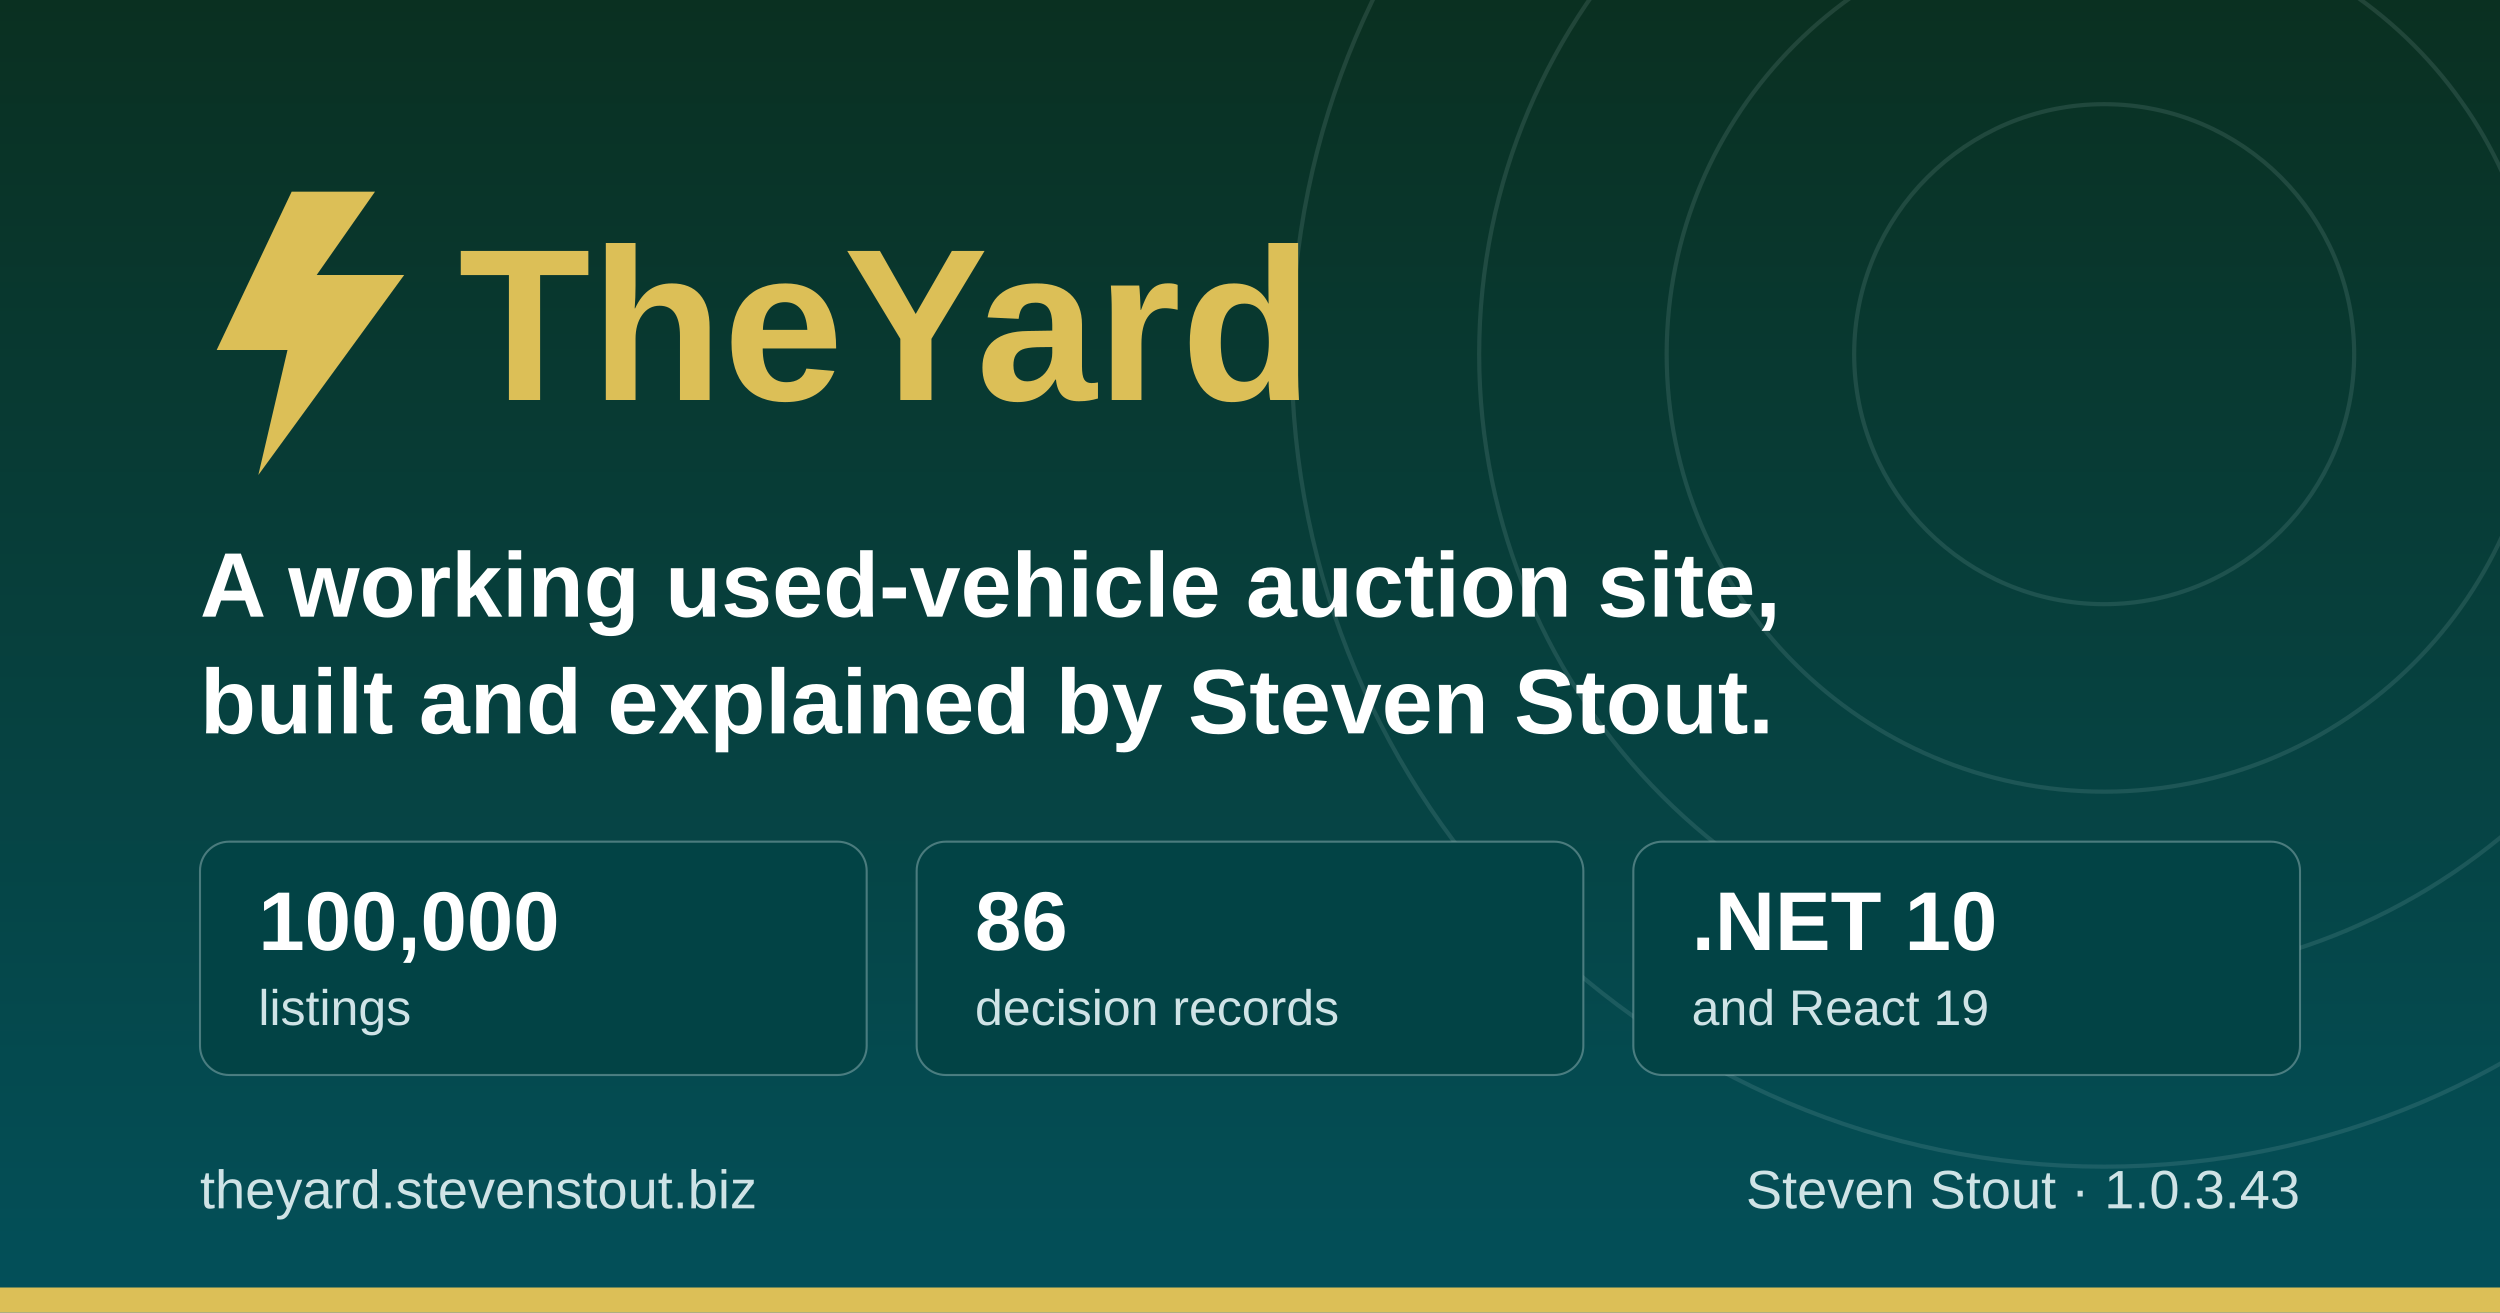
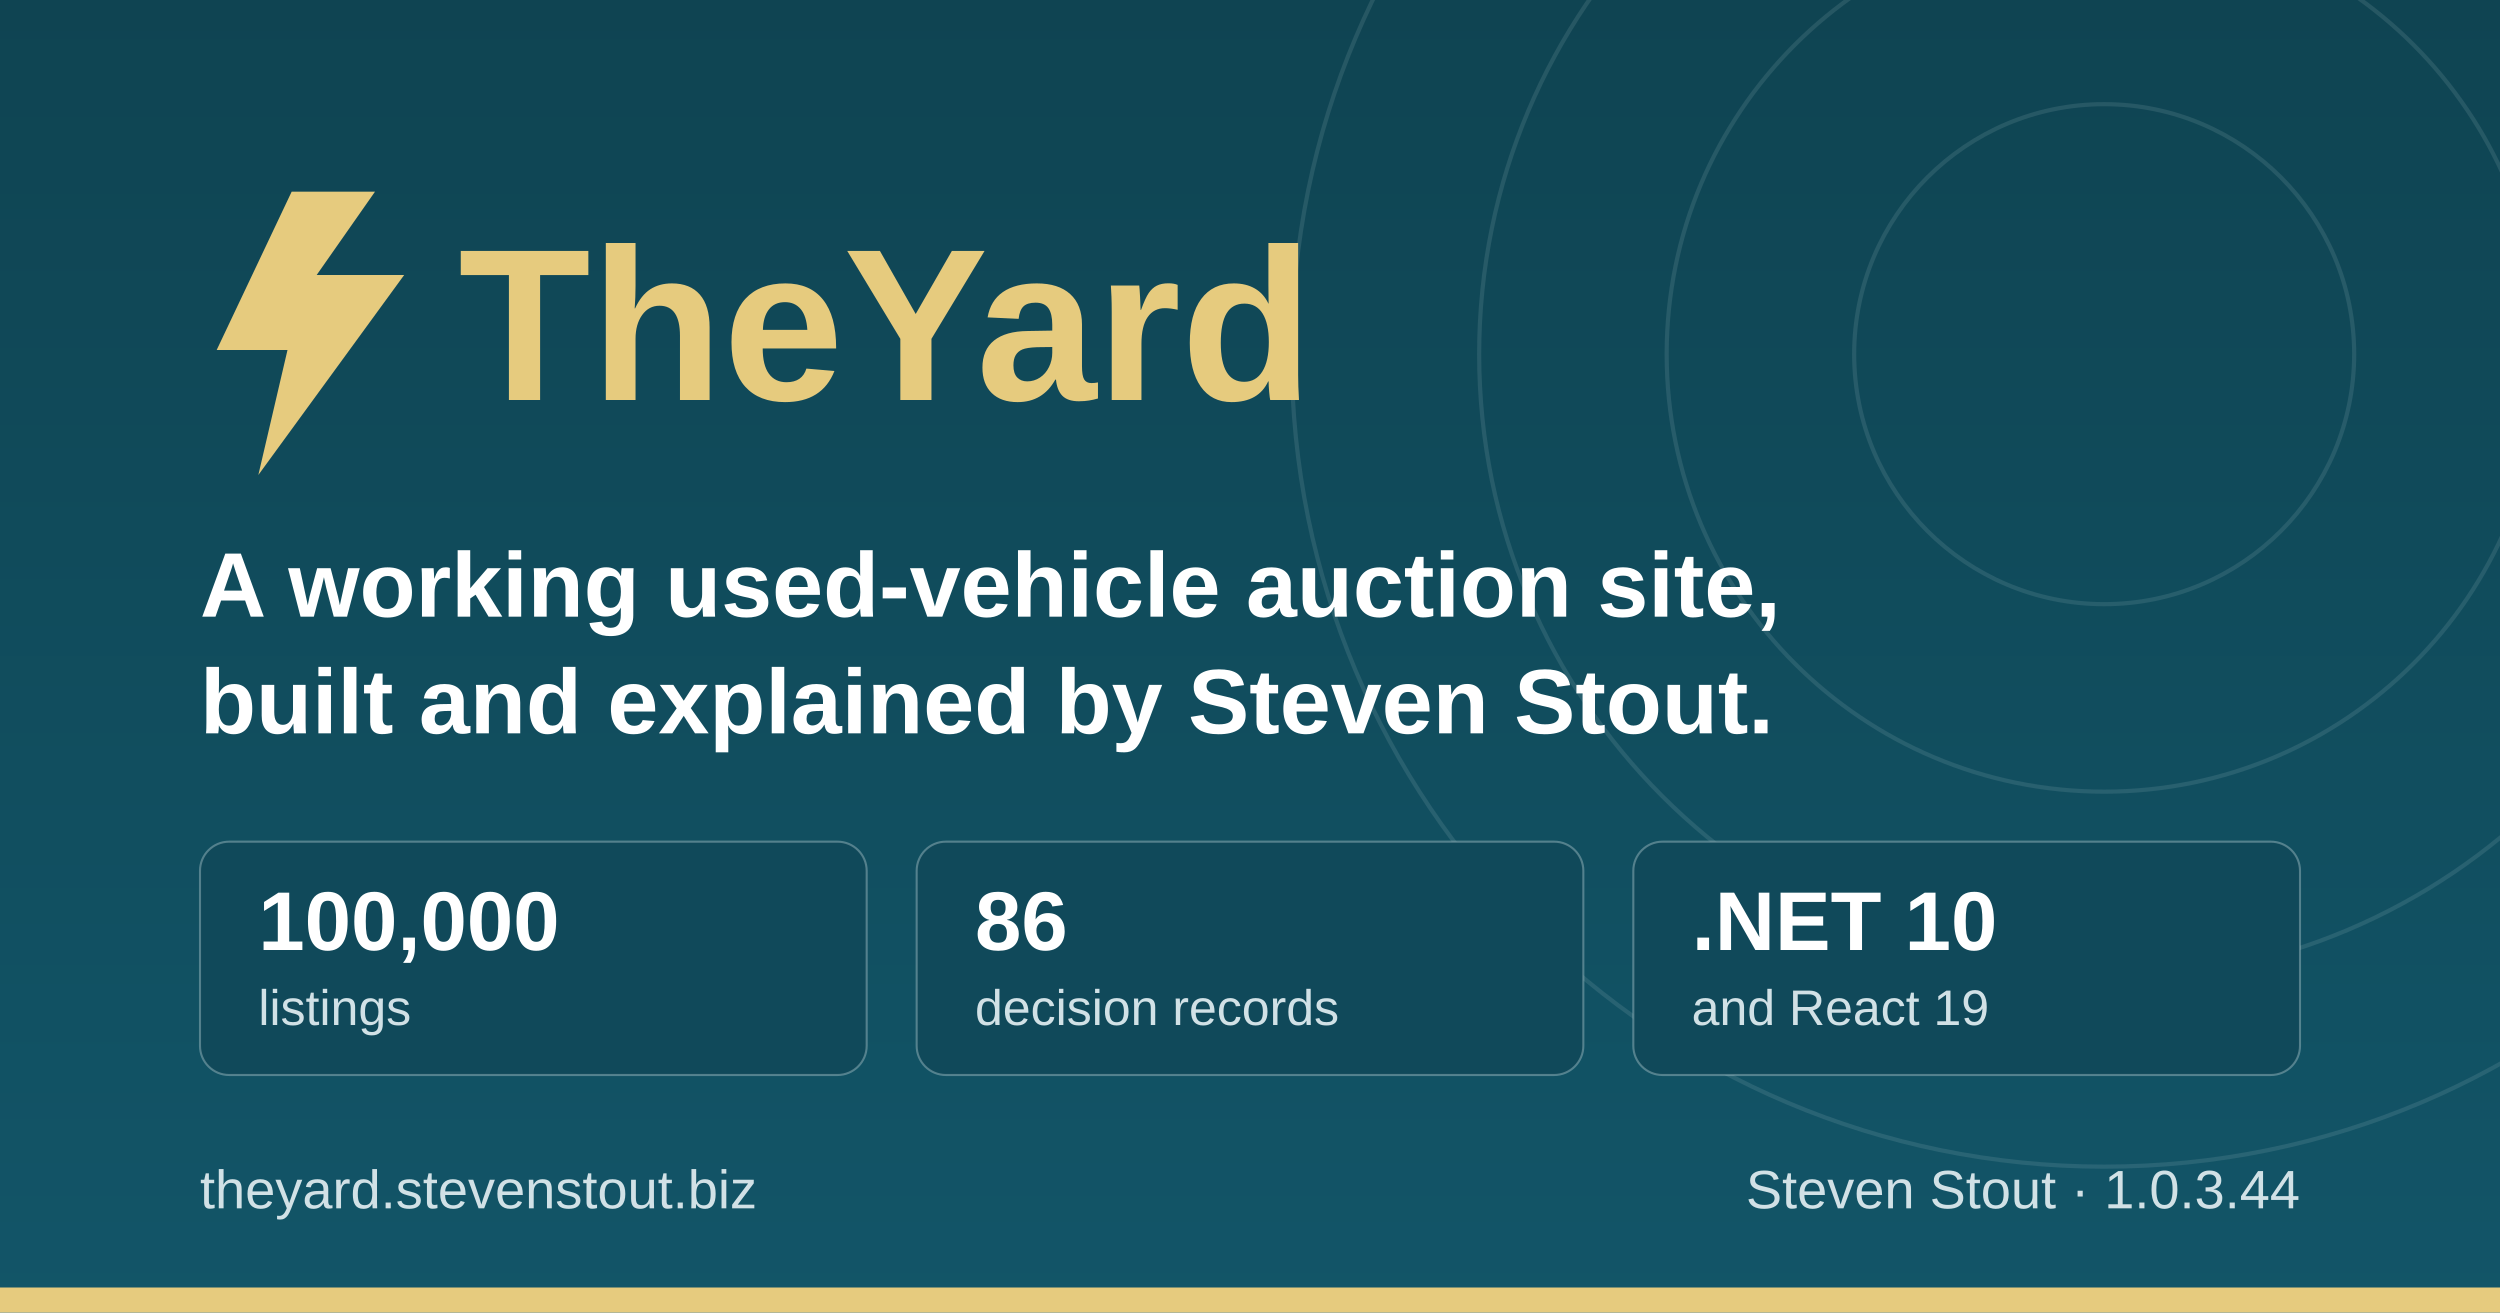
<svg xmlns="http://www.w3.org/2000/svg" width="1200" height="630" viewBox="0 0 1200 630" role="img" aria-label="TheYard, a used-vehicle auction platform, by Steven Stout">
  <defs>
    <linearGradient id="ground" x1="0" y1="0" x2="0" y2="1">
-       <stop offset="0" stop-color="#0a3021" />
-       <stop offset="1" stop-color="#03505a" />
+       <stop offset="0" stop-color="#0f4452" />
+       <stop offset="1" stop-color="#125568" />
    </linearGradient>
  </defs>
  <rect width="1200" height="630" fill="url(#ground)" />
-   <g fill="none" stroke="#cfe3e6" stroke-opacity="0.12" stroke-width="2">
+   <g fill="none" stroke="#d1e1e6" stroke-opacity="0.12" stroke-width="2">
    <circle cx="1010" cy="170" r="120" />
    <circle cx="1010" cy="170" r="210" />
    <circle cx="1010" cy="170" r="300" />
    <circle cx="1010" cy="170" r="390" />
  </g>
-   <rect x="0" y="618" width="1200" height="12" fill="#dcbf57" />
+   <rect x="0" y="618" width="1200" height="12" fill="#e6cb7e" />
  <g transform="translate(96, 176)">
-     <path d="M44 -84 L8 -8 h34 l-14 60 l70 -96 h-42 l28 -40 z" fill="#dcbf57" />
-     <text x="124" y="16" font-family="IBM Plex Sans, Segoe UI, system-ui, Arial, sans-serif" font-size="104" font-weight="700" fill="#dcbf57">TheYard</text>
+     <path d="M44 -84 L8 -8 h34 l-14 60 l70 -96 h-42 l28 -40 z" fill="#e6cb7e" />
+     <text x="124" y="16" font-family="IBM Plex Sans, Segoe UI, system-ui, Arial, sans-serif" font-size="104" font-weight="700" fill="#e6cb7e">TheYard</text>
  </g>
  <text x="96" y="296" font-family="IBM Plex Sans, Segoe UI, system-ui, Arial, sans-serif" font-size="44" font-weight="600" fill="#ffffff">A working used-vehicle auction site,</text>
  <text x="96" y="352" font-family="IBM Plex Sans, Segoe UI, system-ui, Arial, sans-serif" font-size="44" font-weight="600" fill="#ffffff">built and explained by Steven Stout.</text>
  <g font-family="IBM Plex Sans, Segoe UI, system-ui, Arial, sans-serif">
-     <rect x="96" y="404" width="320" height="112" rx="14" fill="#024345" stroke="#cfe3e6" stroke-opacity="0.35" />
+     <rect x="96" y="404" width="320" height="112" rx="14" fill="#10495a" stroke="#d1e1e6" stroke-opacity="0.35" />
    <text x="124" y="456" font-size="40" font-weight="700" fill="#ffffff">100,000</text>
-     <text x="124" y="492" font-size="24" font-weight="500" fill="#cfe3e6">listings</text>
-     <rect x="440" y="404" width="320" height="112" rx="14" fill="#024345" stroke="#cfe3e6" stroke-opacity="0.35" />
+     <text x="124" y="492" font-size="24" font-weight="500" fill="#d1e1e6">listings</text>
+     <rect x="440" y="404" width="320" height="112" rx="14" fill="#10495a" stroke="#d1e1e6" stroke-opacity="0.35" />
    <text x="468" y="456" font-size="40" font-weight="700" fill="#ffffff">86</text>
-     <text x="468" y="492" font-size="24" font-weight="500" fill="#cfe3e6">decision records</text>
-     <rect x="784" y="404" width="320" height="112" rx="14" fill="#024345" stroke="#cfe3e6" stroke-opacity="0.35" />
+     <text x="468" y="492" font-size="24" font-weight="500" fill="#d1e1e6">decision records</text>
+     <rect x="784" y="404" width="320" height="112" rx="14" fill="#10495a" stroke="#d1e1e6" stroke-opacity="0.35" />
    <text x="812" y="456" font-size="40" font-weight="700" fill="#ffffff">.NET 10</text>
-     <text x="812" y="492" font-size="24" font-weight="500" fill="#cfe3e6">and React 19</text>
+     <text x="812" y="492" font-size="24" font-weight="500" fill="#d1e1e6">and React 19</text>
  </g>
-   <text x="96" y="580" font-family="IBM Plex Sans, Segoe UI, system-ui, Arial, sans-serif" font-size="26" font-weight="500" fill="#cfe3e6">theyard.stevenstout.biz</text>
-   <text x="1104" y="580" text-anchor="end" font-family="IBM Plex Sans, Segoe UI, system-ui, Arial, sans-serif" font-size="26" font-weight="500" fill="#cfe3e6">Steven Stout · 1.0.3.43</text>
+   <text x="96" y="580" font-family="IBM Plex Sans, Segoe UI, system-ui, Arial, sans-serif" font-size="26" font-weight="500" fill="#d1e1e6">theyard.stevenstout.biz</text>
+   <text x="1104" y="580" text-anchor="end" font-family="IBM Plex Sans, Segoe UI, system-ui, Arial, sans-serif" font-size="26" font-weight="500" fill="#d1e1e6">Steven Stout · 1.0.3.44</text>
</svg>
